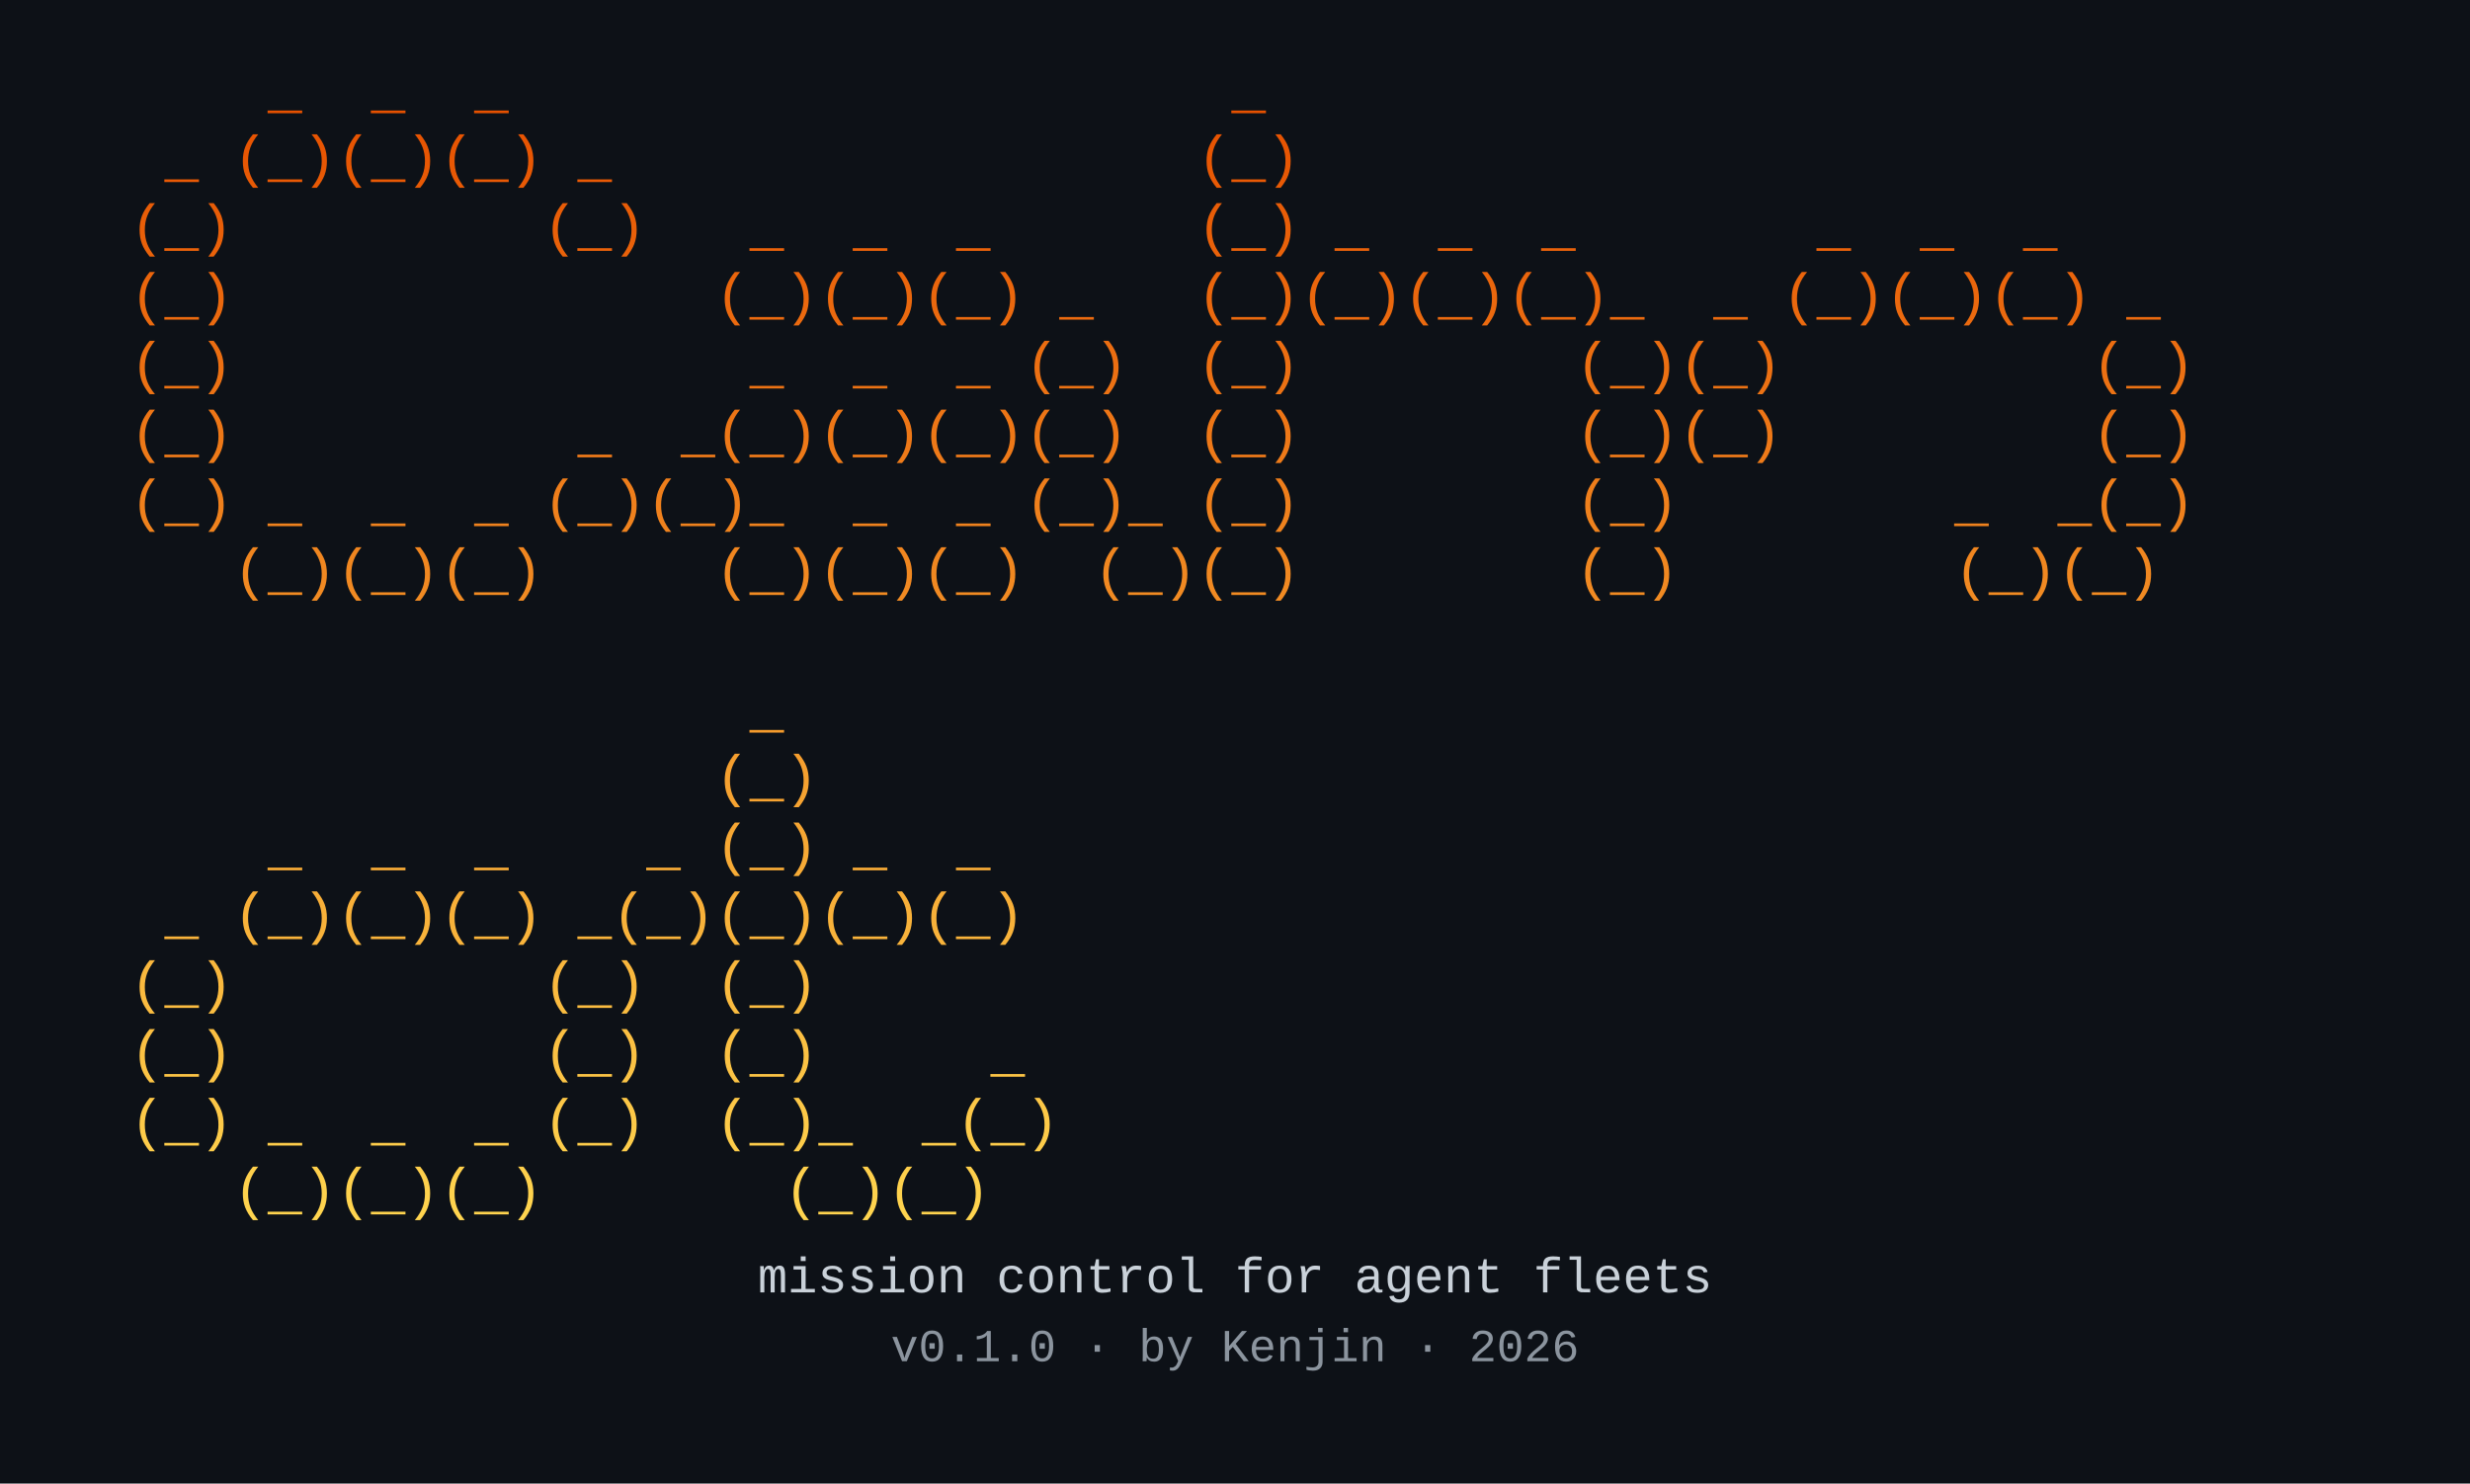
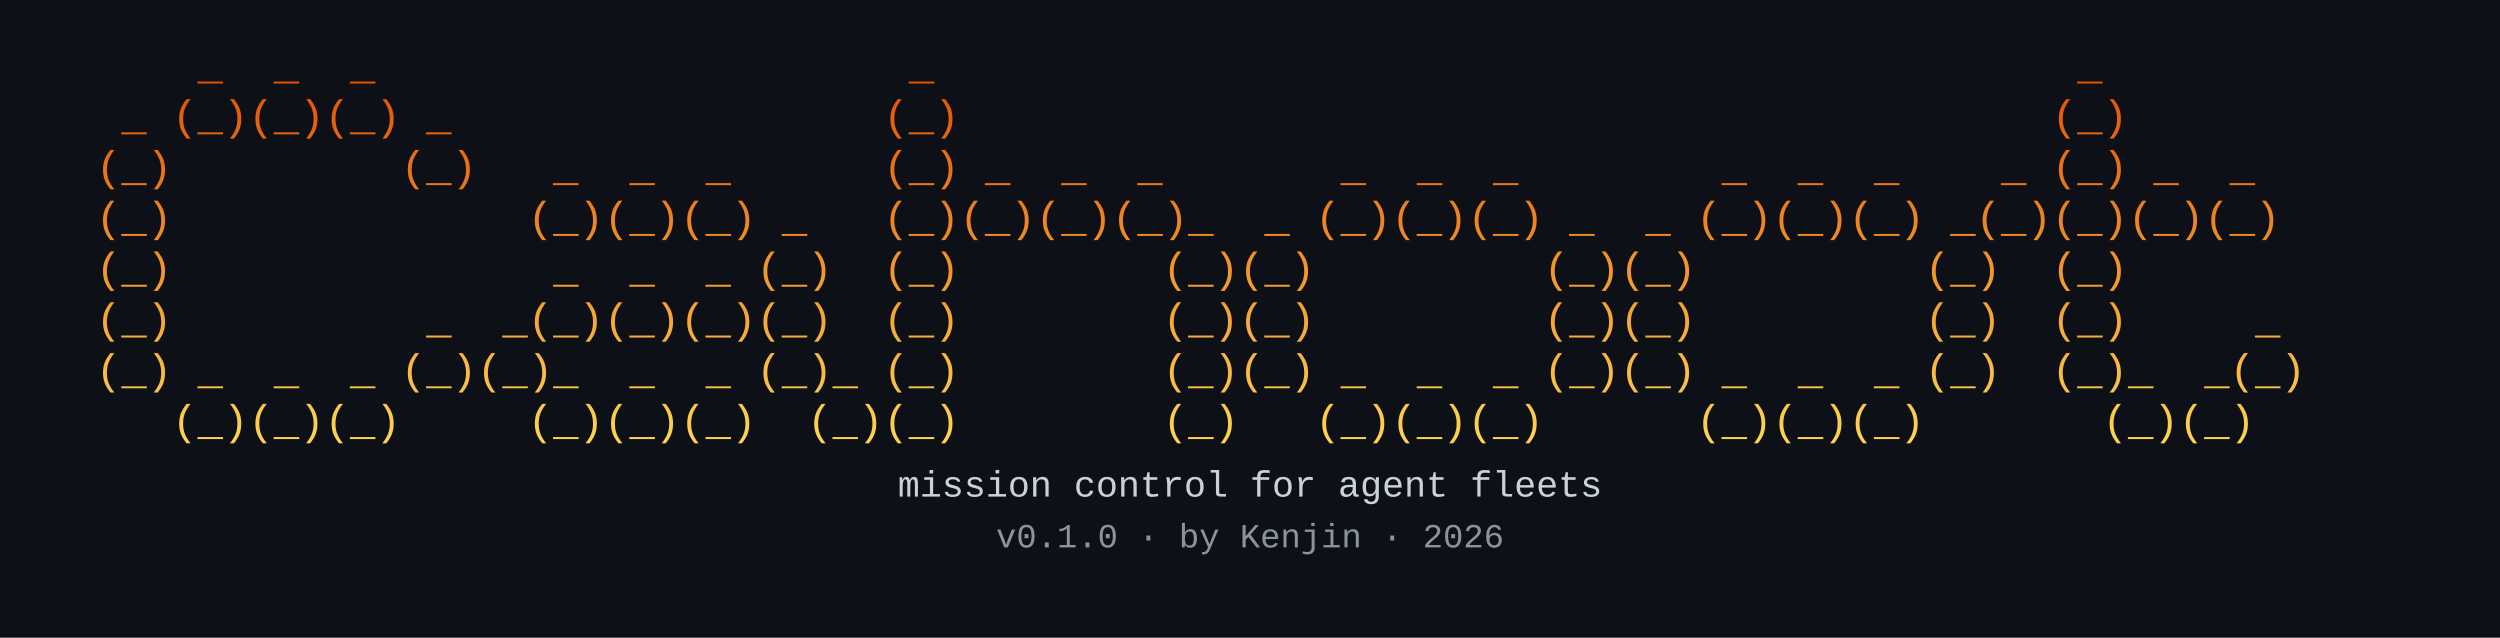
- <svg xmlns="http://www.w3.org/2000/svg" viewBox="0 0 646 388" role="img" aria-label="Cahoot — mission control for agent fleets">
+ <svg xmlns="http://www.w3.org/2000/svg" viewBox="0 0 886 226" role="img" aria-label="Cahoot — mission control for agent fleets">
  <defs>
    <linearGradient id="cahoot-gradient" x1="0" y1="0" x2="0" y2="1">
      <stop offset="0%" stop-color="#E65100" />
      <stop offset="100%" stop-color="#FFD54F" />
    </linearGradient>
  </defs>
  <rect width="100%" height="100%" fill="#0d1117" />
  <g font-family="ui-monospace, SFMono-Regular, Menlo, Monaco, Consolas, 'Liberation Mono', 'Courier New', monospace" font-size="15">
    <text fill="url(#cahoot-gradient)" xml:space="preserve">
-       <tspan x="16" y="28" xml:space="preserve">      _  _  _                     _                             </tspan>
-       <tspan x="16" y="46" xml:space="preserve">   _ (_)(_)(_) _                 (_)                            </tspan>
-       <tspan x="16" y="64" xml:space="preserve">  (_)         (_)   _  _  _      (_) _  _  _       _  _  _     </tspan>
-       <tspan x="16" y="82" xml:space="preserve">  (_)              (_)(_)(_) _   (_)(_)(_)(_)_  _ (_)(_)(_) _  </tspan>
-       <tspan x="16" y="100" xml:space="preserve">  (_)               _  _  _ (_)  (_)        (_)(_)         (_) </tspan>
-       <tspan x="16" y="118" xml:space="preserve">  (_)          _  _(_)(_)(_)(_)  (_)        (_)(_)         (_) </tspan>
-       <tspan x="16" y="136" xml:space="preserve">  (_) _  _  _ (_)(_)_  _  _ (_)_ (_)        (_)        _  _(_) </tspan>
-       <tspan x="16" y="154" xml:space="preserve">     (_)(_)(_)     (_)(_)(_)  (_)(_)        (_)        (_)(_)  </tspan>
-       <tspan x="16" y="172" xml:space="preserve">                                                               </tspan>
-       <tspan x="16" y="190" xml:space="preserve">                    _                                          </tspan>
-       <tspan x="16" y="208" xml:space="preserve">                   (_)                                         </tspan>
-       <tspan x="16" y="226" xml:space="preserve">      _  _  _    _ (_) _  _                                    </tspan>
-       <tspan x="16" y="244" xml:space="preserve">   _ (_)(_)(_) _(_)(_)(_)(_)                                   </tspan>
-       <tspan x="16" y="262" xml:space="preserve">  (_)         (_)  (_)                                         </tspan>
-       <tspan x="16" y="280" xml:space="preserve">  (_)         (_)  (_)     _                                   </tspan>
-       <tspan x="16" y="298" xml:space="preserve">  (_) _  _  _ (_)  (_)_  _(_)                                  </tspan>
-       <tspan x="16" y="316" xml:space="preserve">     (_)(_)(_)       (_)(_)                                    </tspan>
+       <tspan x="16" y="28" xml:space="preserve">      _  _  _                     _                                             _</tspan>
+       <tspan x="16" y="46" xml:space="preserve">   _ (_)(_)(_) _                 (_)                                           (_)</tspan>
+       <tspan x="16" y="64" xml:space="preserve">  (_)         (_)   _  _  _      (_) _  _  _       _  _  _        _  _  _    _ (_) _  _</tspan>
+       <tspan x="16" y="82" xml:space="preserve">  (_)              (_)(_)(_) _   (_)(_)(_)(_)_  _ (_)(_)(_) _  _ (_)(_)(_) _(_)(_)(_)(_)</tspan>
+       <tspan x="16" y="100" xml:space="preserve">  (_)               _  _  _ (_)  (_)        (_)(_)         (_)(_)         (_)  (_)</tspan>
+       <tspan x="16" y="118" xml:space="preserve">  (_)          _  _(_)(_)(_)(_)  (_)        (_)(_)         (_)(_)         (_)  (_)     _</tspan>
+       <tspan x="16" y="136" xml:space="preserve">  (_) _  _  _ (_)(_)_  _  _ (_)_ (_)        (_)(_) _  _  _ (_)(_) _  _  _ (_)  (_)_  _(_)</tspan>
+       <tspan x="16" y="154" xml:space="preserve">     (_)(_)(_)     (_)(_)(_)  (_)(_)        (_)   (_)(_)(_)      (_)(_)(_)       (_)(_)</tspan>
    </text>
-     <text x="323.0" y="338" fill="#c9d1d9" text-anchor="middle" font-size="13">mission control for agent fleets</text>
-     <text x="323.0" y="356" fill="#8b949e" text-anchor="middle" font-size="12">v0.1.0  ·  by Kenjin  ·  2026</text>
+     <text x="443.0" y="176" fill="#c9d1d9" text-anchor="middle" font-size="13">mission control for agent fleets</text>
+     <text x="443.0" y="194" fill="#8b949e" text-anchor="middle" font-size="12">v0.1.0  ·  by Kenjin  ·  2026</text>
  </g>
</svg>
